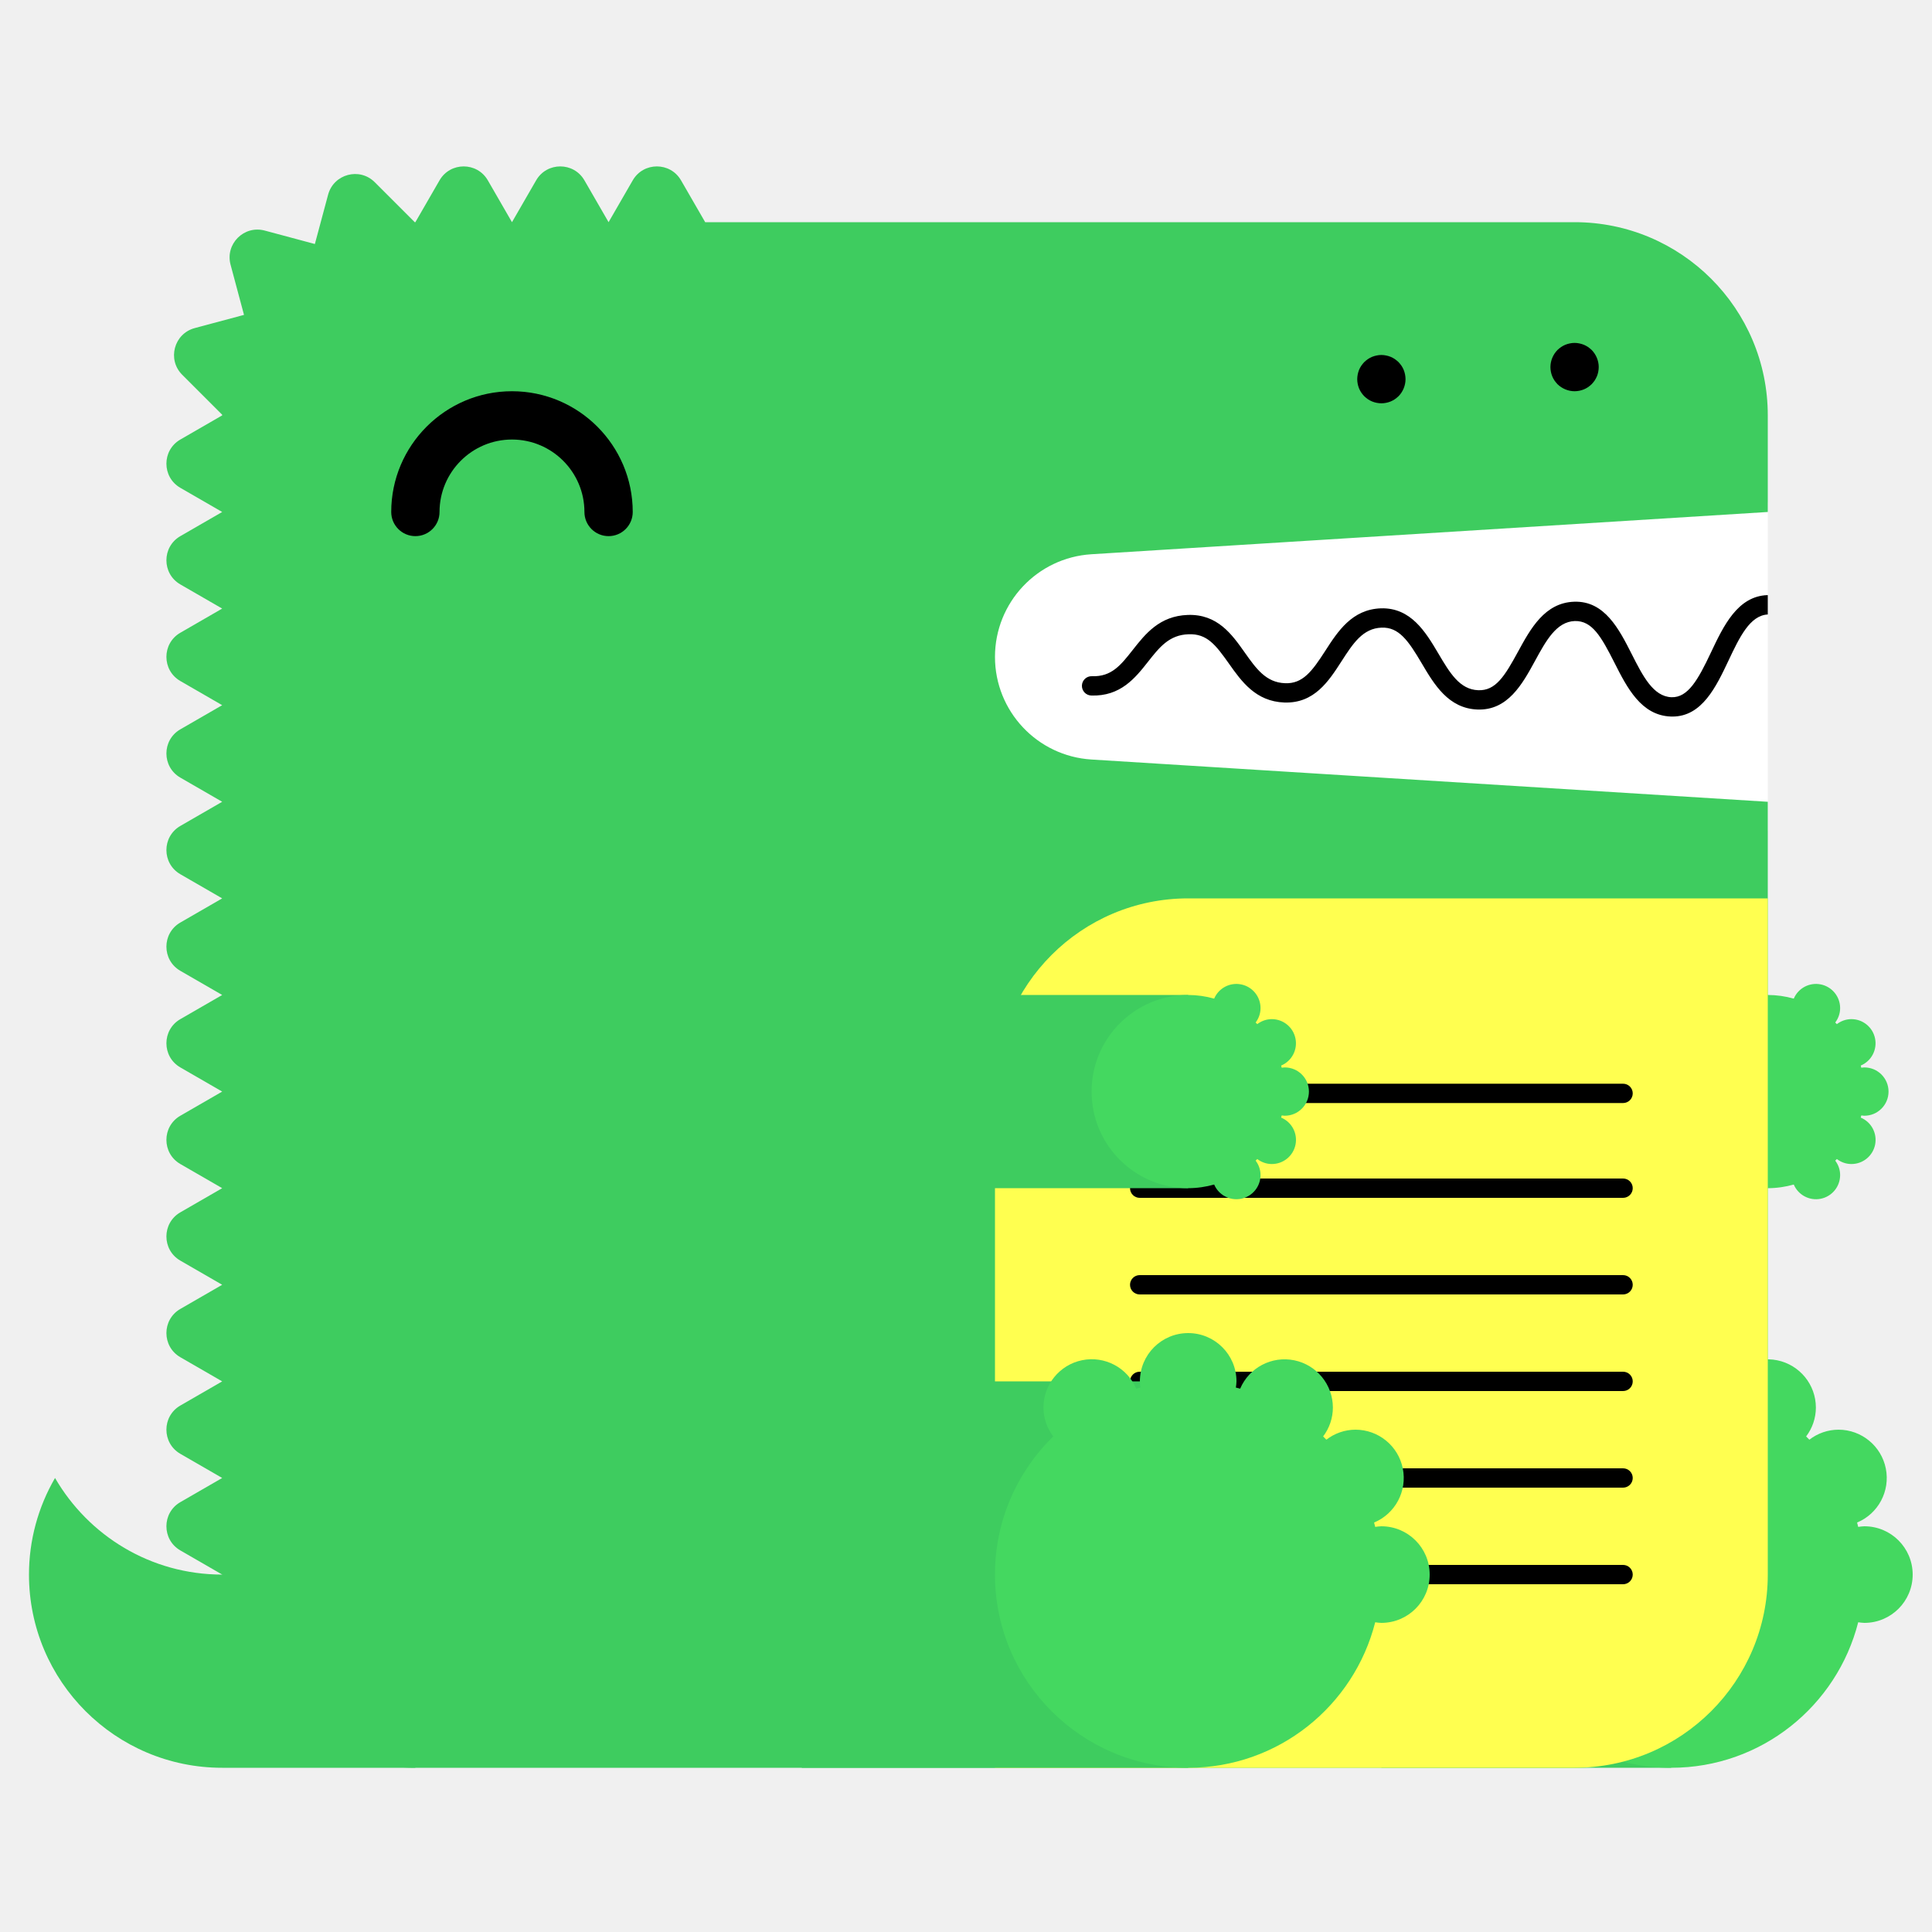
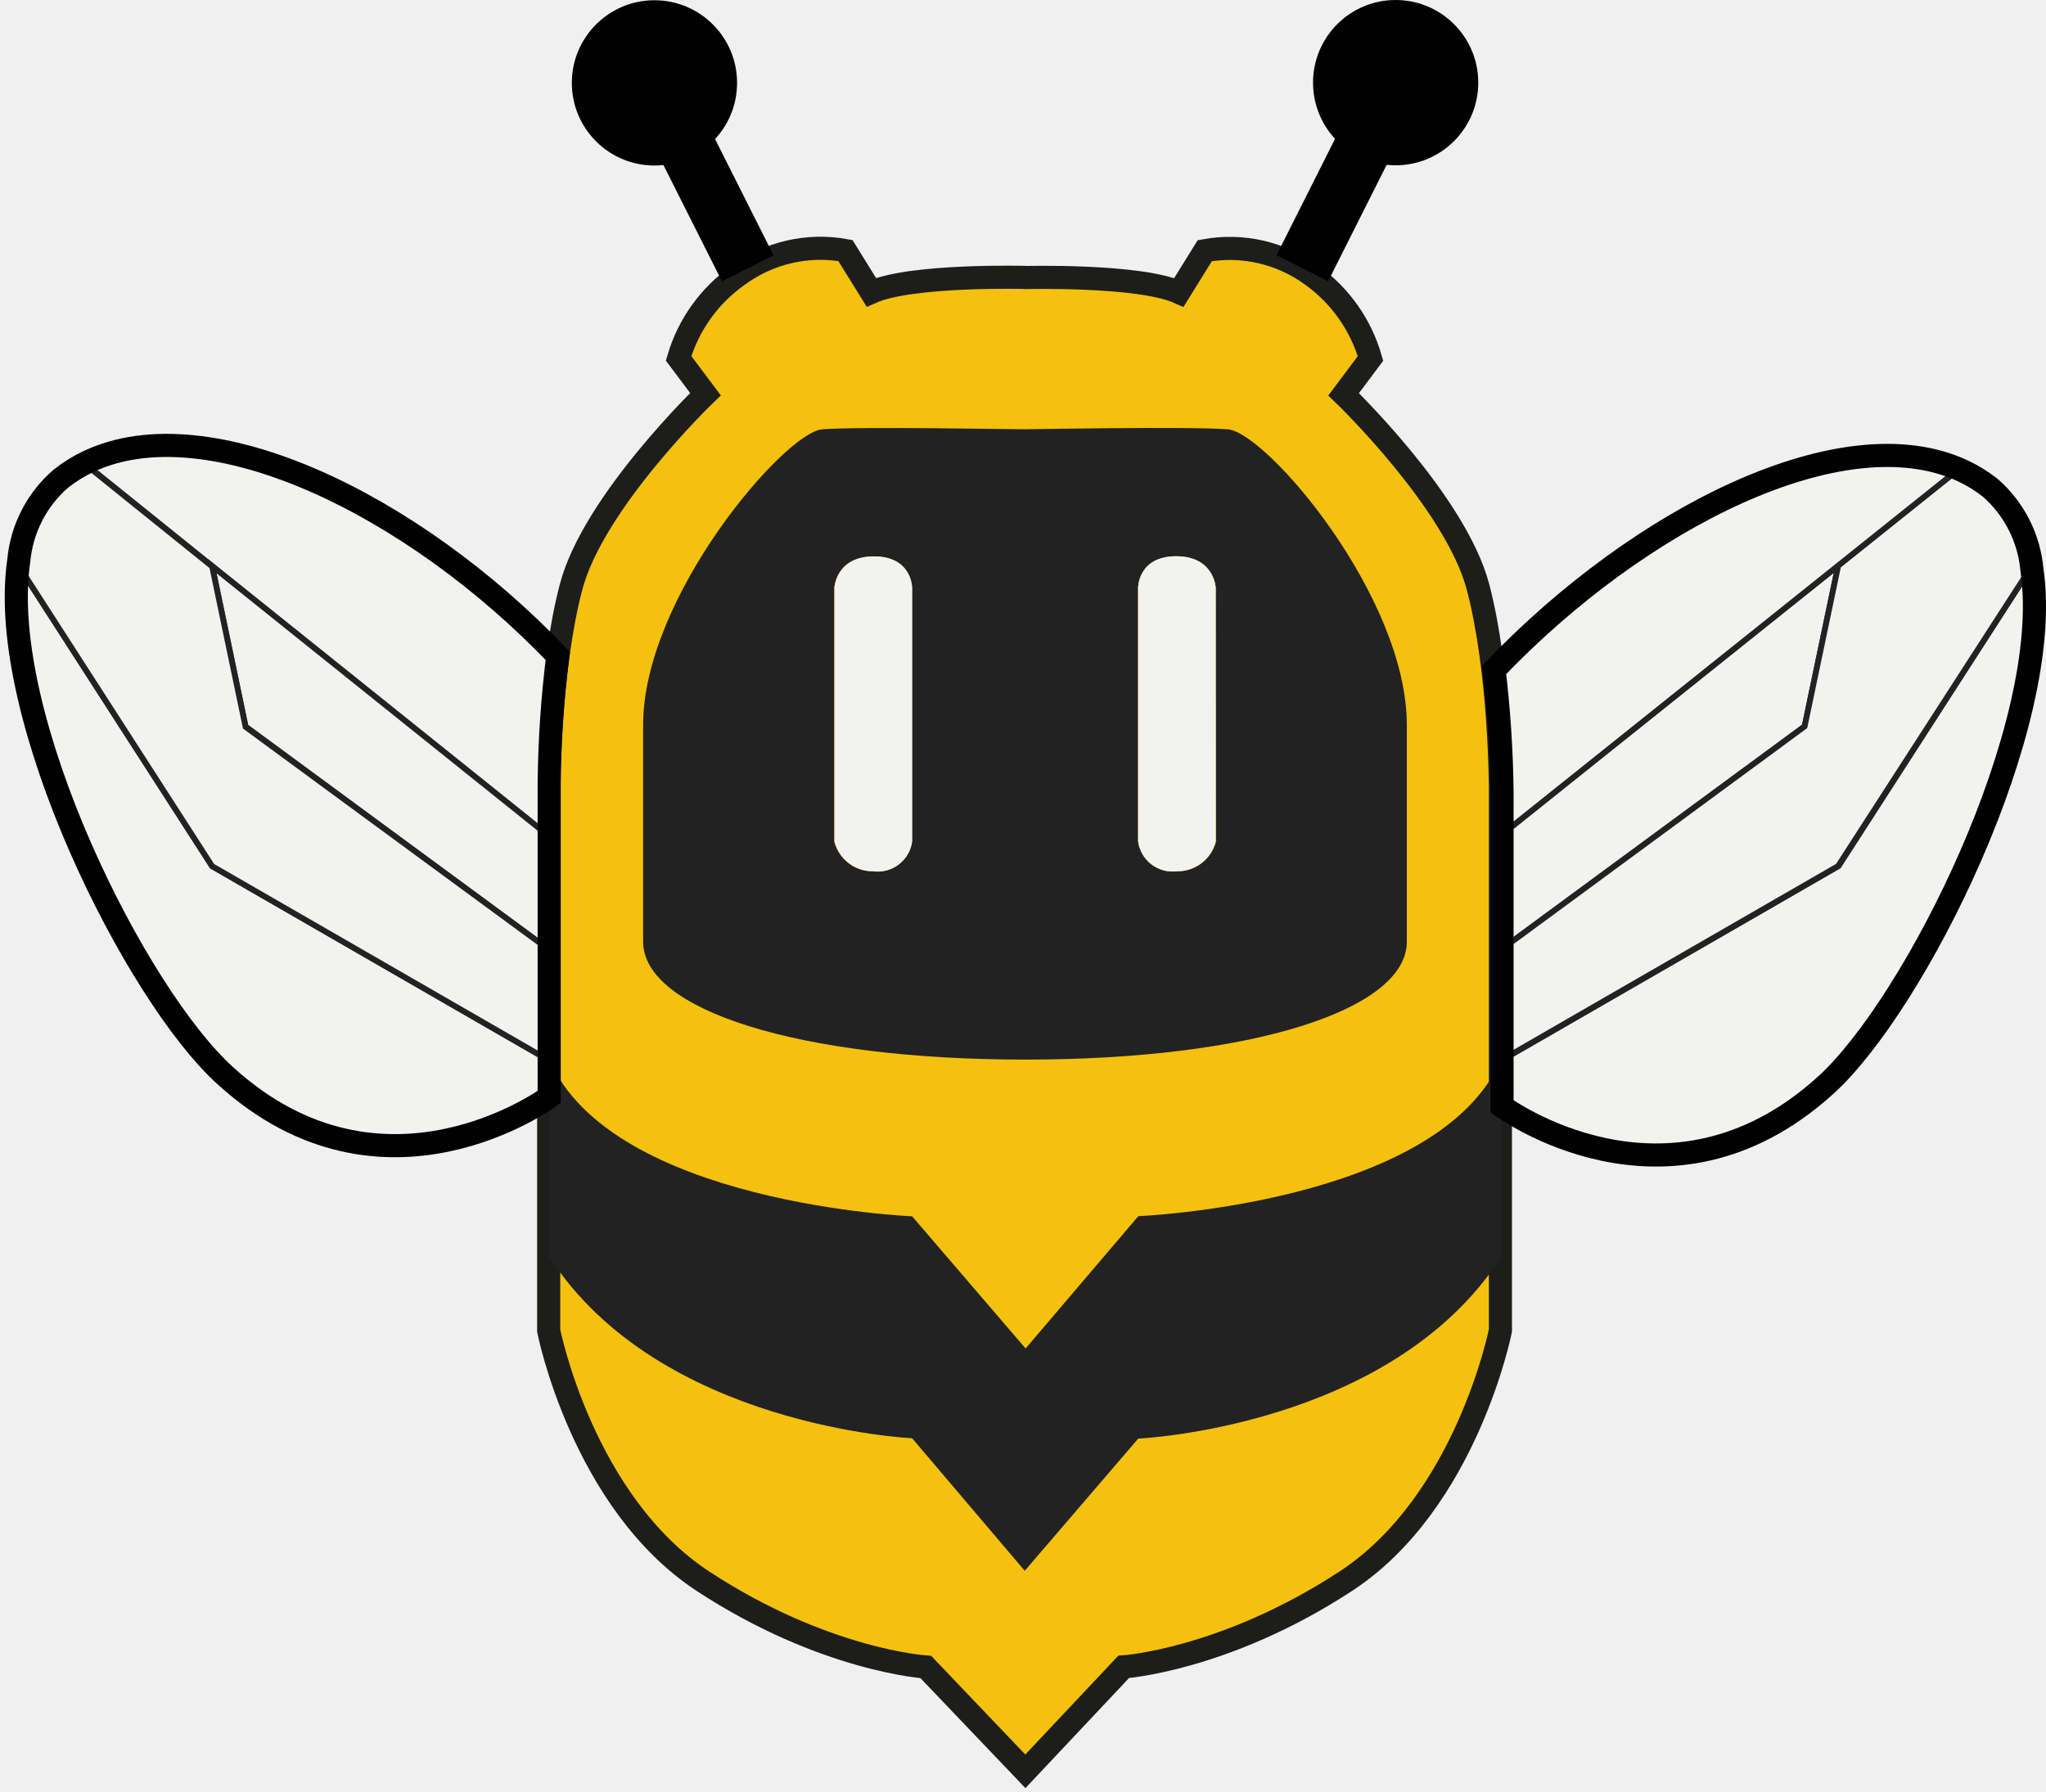
- <svg xmlns="http://www.w3.org/2000/svg" width="200" height="200" viewBox="0 0 200 200">
-   <g fill="none" fill-rule="evenodd">
-     <path fill="#FFF" d="M99 52h84v34H99z" />
-     <path d="M23 163c-7.398 0-13.843-4.027-17.303-10A19.886 19.886 0 0 0 3 163c0 11.046 8.954 20 20 20h20v-20H23z" fill="#3ECC5F" />
-     <path d="M112.98 57.376L183 53V43c0-11.046-8.954-20-20-20H73l-2.5-4.33c-1.112-1.925-3.889-1.925-5 0L63 23l-2.5-4.33c-1.111-1.925-3.889-1.925-5 0L53 23l-2.5-4.33c-1.111-1.925-3.889-1.925-5 0L43 23c-.022 0-.042.003-.065.003l-4.142-4.141c-1.57-1.571-4.252-.853-4.828 1.294l-1.369 5.104-5.192-1.392c-2.148-.575-4.111 1.389-3.535 3.536l1.39 5.193-5.102 1.367c-2.148.576-2.867 3.259-1.296 4.83l4.142 4.142c0 .021-.003.042-.003.064l-4.33 2.5c-1.925 1.111-1.925 3.889 0 5L23 53l-4.33 2.5c-1.925 1.111-1.925 3.889 0 5L23 63l-4.33 2.5c-1.925 1.111-1.925 3.889 0 5L23 73l-4.33 2.5c-1.925 1.111-1.925 3.889 0 5L23 83l-4.33 2.5c-1.925 1.111-1.925 3.889 0 5L23 93l-4.33 2.5c-1.925 1.111-1.925 3.889 0 5L23 103l-4.33 2.5c-1.925 1.111-1.925 3.889 0 5L23 113l-4.33 2.5c-1.925 1.111-1.925 3.889 0 5L23 123l-4.33 2.5c-1.925 1.111-1.925 3.889 0 5L23 133l-4.33 2.5c-1.925 1.111-1.925 3.889 0 5L23 143l-4.33 2.5c-1.925 1.111-1.925 3.889 0 5L23 153l-4.33 2.5c-1.925 1.111-1.925 3.889 0 5L23 163c0 11.046 8.954 20 20 20h120c11.046 0 20-8.954 20-20V83l-70.02-4.376A10.645 10.645 0 0 1 103 68c0-5.621 4.37-10.273 9.98-10.624" fill="#3ECC5F" />
-     <path fill="#3ECC5F" d="M143 183h30v-40h-30z" />
-     <path d="M193 158c-.219 0-.428.037-.639.064-.038-.15-.074-.301-.116-.451A5 5 0 0 0 190.32 148a4.96 4.96 0 0 0-3.016 1.036 26.531 26.531 0 0 0-.335-.336 4.955 4.955 0 0 0 1.011-2.987 5 5 0 0 0-9.599-1.959c-.148-.042-.297-.077-.445-.115.027-.211.064-.42.064-.639a5 5 0 0 0-5-5 5 5 0 0 0-5 5c0 .219.037.428.064.639-.148.038-.297.073-.445.115a4.998 4.998 0 0 0-9.599 1.959c0 1.125.384 2.151 1.011 2.987-3.717 3.632-6.031 8.693-6.031 14.3 0 11.046 8.954 20 20 20 9.339 0 17.16-6.41 19.361-15.064.211.027.42.064.639.064a5 5 0 0 0 5-5 5 5 0 0 0-5-5" fill="#44D860" />
-     <path fill="#3ECC5F" d="M153 123h30v-20h-30z" />
-     <path d="M193 115.5a2.5 2.5 0 1 0 0-5c-.109 0-.214.019-.319.032-.02-.075-.037-.15-.058-.225a2.501 2.501 0 0 0-.963-4.807c-.569 0-1.088.197-1.508.518a6.653 6.653 0 0 0-.168-.168c.314-.417.506-.931.506-1.494a2.5 2.5 0 0 0-4.8-.979A9.987 9.987 0 0 0 183 103c-5.522 0-10 4.478-10 10s4.478 10 10 10c.934 0 1.833-.138 2.69-.377a2.5 2.5 0 0 0 4.8-.979c0-.563-.192-1.077-.506-1.494.057-.055.113-.111.168-.168.42.321.939.518 1.508.518a2.5 2.5 0 0 0 .963-4.807c.021-.074.038-.15.058-.225.105.013.21.032.319.032" fill="#44D860" />
-     <path d="M63 55.5a2.5 2.5 0 0 1-2.5-2.5c0-4.136-3.364-7.5-7.5-7.5s-7.5 3.364-7.5 7.5a2.5 2.5 0 1 1-5 0c0-6.893 5.607-12.5 12.5-12.5S65.5 46.107 65.5 53a2.5 2.5 0 0 1-2.5 2.5" fill="#000" />
-     <path d="M103 183h60c11.046 0 20-8.954 20-20V93h-60c-11.046 0-20 8.954-20 20v70z" fill="#FFFF50" />
-     <path d="M168.02 124h-50.04a1 1 0 1 1 0-2h50.04a1 1 0 1 1 0 2m0 20h-50.04a1 1 0 1 1 0-2h50.04a1 1 0 1 1 0 2m0 20h-50.04a1 1 0 1 1 0-2h50.04a1 1 0 1 1 0 2m0-49.814h-50.04a1 1 0 1 1 0-2h50.04a1 1 0 1 1 0 2m0 19.814h-50.04a1 1 0 1 1 0-2h50.04a1 1 0 1 1 0 2m0 20h-50.04a1 1 0 1 1 0-2h50.04a1 1 0 1 1 0 2M183 61.611c-.012 0-.022-.006-.034-.005-3.09.105-4.552 3.196-5.842 5.923-1.346 2.85-2.387 4.703-4.093 4.647-1.889-.068-2.969-2.202-4.113-4.46-1.314-2.594-2.814-5.536-5.963-5.426-3.046.104-4.513 2.794-5.807 5.167-1.377 2.528-2.314 4.065-4.121 3.994-1.927-.07-2.951-1.805-4.136-3.813-1.321-2.236-2.848-4.75-5.936-4.664-2.994.103-4.465 2.385-5.763 4.4-1.373 2.13-2.335 3.428-4.165 3.351-1.973-.07-2.992-1.51-4.171-3.177-1.324-1.873-2.816-3.993-5.895-3.89-2.928.1-4.399 1.97-5.696 3.618-1.232 1.564-2.194 2.802-4.229 2.724a1 1 0 0 0-.072 2c3.017.101 4.545-1.8 5.872-3.487 1.177-1.496 2.193-2.787 4.193-2.855 1.926-.082 2.829 1.115 4.195 3.045 1.297 1.834 2.769 3.914 5.731 4.021 3.103.104 4.596-2.215 5.918-4.267 1.182-1.834 2.202-3.417 4.15-3.484 1.793-.067 2.769 1.35 4.145 3.681 1.297 2.197 2.766 4.686 5.787 4.796 3.125.108 4.634-2.62 5.949-5.035 1.139-2.088 2.214-4.06 4.119-4.126 1.793-.042 2.728 1.595 4.111 4.33 1.292 2.553 2.757 5.445 5.825 5.556l.169.003c3.064 0 4.518-3.075 5.805-5.794 1.139-2.41 2.217-4.68 4.067-4.773v-2z" fill="#000" />
-     <path fill="#3ECC5F" d="M83 183h40v-40H83z" />
-     <path d="M143 158c-.219 0-.428.037-.639.064-.038-.15-.074-.301-.116-.451A5 5 0 0 0 140.32 148a4.96 4.96 0 0 0-3.016 1.036 26.531 26.531 0 0 0-.335-.336 4.955 4.955 0 0 0 1.011-2.987 5 5 0 0 0-9.599-1.959c-.148-.042-.297-.077-.445-.115.027-.211.064-.42.064-.639a5 5 0 0 0-5-5 5 5 0 0 0-5 5c0 .219.037.428.064.639-.148.038-.297.073-.445.115a4.998 4.998 0 0 0-9.599 1.959c0 1.125.384 2.151 1.011 2.987-3.717 3.632-6.031 8.693-6.031 14.3 0 11.046 8.954 20 20 20 9.339 0 17.16-6.41 19.361-15.064.211.027.42.064.639.064a5 5 0 0 0 5-5 5 5 0 0 0-5-5" fill="#44D860" />
-     <path fill="#3ECC5F" d="M83 123h40v-20H83z" />
-     <path d="M133 115.5a2.5 2.5 0 1 0 0-5c-.109 0-.214.019-.319.032-.02-.075-.037-.15-.058-.225a2.501 2.501 0 0 0-.963-4.807c-.569 0-1.088.197-1.508.518a6.653 6.653 0 0 0-.168-.168c.314-.417.506-.931.506-1.494a2.5 2.5 0 0 0-4.8-.979A9.987 9.987 0 0 0 123 103c-5.522 0-10 4.478-10 10s4.478 10 10 10c.934 0 1.833-.138 2.69-.377a2.5 2.5 0 0 0 4.8-.979c0-.563-.192-1.077-.506-1.494.057-.055.113-.111.168-.168.42.321.939.518 1.508.518a2.5 2.5 0 0 0 .963-4.807c.021-.074.038-.15.058-.225.105.013.21.032.319.032" fill="#44D860" />
-     <path d="M143 41.75c-.16 0-.33-.02-.49-.05a2.52 2.52 0 0 1-.47-.14c-.15-.06-.29-.14-.431-.23-.13-.09-.259-.2-.38-.31-.109-.12-.219-.24-.309-.38s-.17-.28-.231-.43a2.619 2.619 0 0 1-.189-.96c0-.16.02-.33.05-.49.03-.16.08-.31.139-.47.061-.15.141-.29.231-.43.09-.13.2-.26.309-.38.121-.11.25-.22.38-.31.141-.09.281-.17.431-.23.149-.06.31-.11.47-.14.32-.07.65-.07.98 0 .159.03.32.08.47.14.149.06.29.14.43.23.13.09.259.2.38.31.11.12.22.25.31.38.09.14.17.28.23.43.06.16.11.31.14.47.029.16.05.33.05.49 0 .66-.271 1.31-.73 1.77-.121.11-.25.22-.38.31-.14.09-.281.17-.43.23a2.565 2.565 0 0 1-.96.19m20-1.25c-.66 0-1.3-.27-1.771-.73a3.802 3.802 0 0 1-.309-.38c-.09-.14-.17-.28-.231-.43a2.619 2.619 0 0 1-.189-.96c0-.66.27-1.3.729-1.77.121-.11.25-.22.38-.31.141-.09.281-.17.431-.23.149-.06.31-.11.47-.14.32-.07.66-.07.98 0 .159.03.32.08.47.14.149.06.29.14.43.23.13.09.259.2.38.31.459.47.73 1.11.73 1.77 0 .16-.021.33-.05.49-.03.16-.08.32-.14.47-.07.15-.14.29-.23.43-.09.13-.2.26-.31.38-.121.11-.25.22-.38.31-.14.09-.281.17-.43.23a2.565 2.565 0 0 1-.96.19" fill="#000" />
-   </g>
+ <svg xmlns="http://www.w3.org/2000/svg" width="177" height="155" viewBox="0 0 177 155" fill="none">
+   <path d="M88.596 24.016C88.596 24.016 98.499 23.747 101.987 25.298L104.226 21.69C105.841 21.394 107.499 21.433 109.099 21.803C110.698 22.173 112.205 22.868 113.526 23.844C115.962 25.601 117.736 28.128 118.563 31.016L116.238 34.118C116.238 34.118 125.926 43.423 127.863 50.789C129.801 58.156 129.801 68.236 129.801 68.236V115.127C129.801 115.127 126.862 129.989 116.421 136.816C105.98 143.644 97.208 144.226 97.208 144.226L88.704 153.262L80.093 144.237C80.093 144.237 71.309 143.687 60.847 136.838C50.384 129.989 47.467 115.137 47.467 115.137V68.225C47.467 68.225 47.467 58.145 49.405 50.779C51.342 43.412 61.03 34.107 61.03 34.107L58.705 31.006C59.557 28.103 61.367 25.575 63.839 23.833C65.16 22.857 66.667 22.163 68.266 21.792C69.866 21.422 71.524 21.383 73.139 21.679L75.378 25.287C78.866 23.736 88.769 24.005 88.769 24.005" fill="#F3C10E" />
+   <path d="M88.596 24.016C88.596 24.016 98.499 23.747 101.987 25.298L104.226 21.69C105.841 21.394 107.499 21.433 109.099 21.803C110.698 22.173 112.205 22.868 113.526 23.844C115.962 25.601 117.736 28.128 118.563 31.016L116.238 34.118C116.238 34.118 125.926 43.423 127.863 50.789C129.801 58.156 129.801 68.236 129.801 68.236V115.127C129.801 115.127 126.862 129.989 116.421 136.816C105.98 143.644 97.208 144.226 97.208 144.226L88.704 153.262L80.093 144.237C80.093 144.237 71.309 143.687 60.847 136.838C50.384 129.989 47.467 115.137 47.467 115.137V68.225C47.467 68.225 47.467 58.145 49.405 50.779C51.342 43.412 61.03 34.107 61.03 34.107L58.705 31.006C59.557 28.103 61.367 25.575 63.839 23.833C65.16 22.857 66.667 22.163 68.266 21.792C69.866 21.422 71.524 21.383 73.139 21.679L75.378 25.287C78.866 23.736 88.769 24.005 88.769 24.005" stroke="#1D1D1B" stroke-width="2" stroke-miterlimit="10" />
+   <path d="M64.69 23.219L56.617 7.173" stroke="black" stroke-width="5" stroke-miterlimit="10" />
+   <path d="M56.617 14.323C60.564 14.323 63.764 11.122 63.764 7.172C63.764 3.223 60.564 0.021 56.617 0.021C52.669 0.021 49.469 3.223 49.469 7.172C49.469 11.122 52.669 14.323 56.617 14.323Z" fill="black" />
+   <path d="M47.51 91.757V95.365C47.51 95.365 33.173 105.962 19.524 93.555C11.774 86.576 -0.357 62.464 1.624 48.969L18.351 74.945L47.51 91.757Z" fill="#F2F2F0" stroke="#222222" stroke-width="0.5" stroke-miterlimit="10" />
+   <path d="M48.199 57.617C47.777 61.138 47.547 64.679 47.51 68.225V72.361L18.351 48.98L7.651 40.364C18.006 35.539 35.659 44.478 48.199 57.617Z" fill="#F2F2F0" stroke="#222222" stroke-width="0.5" stroke-miterlimit="10" />
+   <path d="M47.51 72.361V82.183L21.246 62.862L18.351 48.98L47.51 72.361Z" fill="#F2F2F0" stroke="#222222" stroke-width="0.5" stroke-miterlimit="10" />
+   <path d="M47.51 82.183V91.757L18.351 74.945L1.624 48.969C1.873 46.216 3.181 43.668 5.273 41.861C6.006 41.283 6.805 40.791 7.651 40.397L18.351 49.012L21.246 62.894L47.51 82.183Z" fill="#F2F2F0" stroke="#222222" stroke-width="0.5" stroke-miterlimit="10" />
+   <path d="M159.025 48.937L156.119 62.851L129.855 82.172V72.264L159.025 48.937Z" fill="#F2F2F0" stroke="#222222" stroke-width="0.5" stroke-miterlimit="10" />
+   <path d="M157.884 93.544C144.192 105.951 129.898 95.354 129.898 95.354V91.746L159.057 74.934L175.785 48.958C177.722 62.463 165.591 86.566 157.884 93.544Z" fill="#F2F2F0" stroke="#222222" stroke-width="0.5" stroke-miterlimit="10" />
+   <path d="M175.785 48.958L159.014 74.935L129.855 91.746V82.172L156.119 62.851L159.025 48.937L169.714 40.386C170.56 40.782 171.358 41.273 172.093 41.85C174.2 43.65 175.524 46.199 175.785 48.958Z" fill="#F2F2F0" stroke="#222222" stroke-width="0.5" stroke-miterlimit="10" />
+   <path d="M169.714 40.386L159.025 48.937L129.855 72.264V68.214C129.818 64.614 129.581 61.019 129.144 57.445C141.674 44.414 159.391 35.539 169.714 40.386Z" fill="#F2F2F0" stroke="#222222" stroke-width="0.5" stroke-miterlimit="10" />
+   <path d="M112.665 23.208L120.738 7.151" stroke="black" stroke-width="5" stroke-miterlimit="10" />
+   <path d="M120.738 14.302C124.685 14.302 127.885 11.1 127.885 7.151C127.885 3.202 124.685 0 120.738 0C116.79 0 113.59 3.202 113.59 7.151C113.59 11.1 116.79 14.302 120.738 14.302Z" fill="black" />
+   <path d="M129.855 91.67V108.772C120.361 123.505 98.467 124.474 98.467 124.474L88.65 135.912L78.909 124.442C78.909 124.442 57.015 123.473 47.521 108.74V91.681C52.935 104.185 78.909 105.24 78.909 105.24L88.725 116.677L98.478 105.229C98.478 105.229 124.43 104.163 129.855 91.67Z" fill="#222222" />
+   <path d="M106.206 37.144C102.848 36.886 88.639 37.144 88.639 37.144C87.563 37.144 74.367 36.897 71.137 37.144C67.908 37.392 55.637 51.618 55.637 62.733V81.472C55.637 87.384 69.071 91.681 88.704 91.681C108.305 91.681 121.706 87.373 121.706 81.472V62.733C121.706 51.618 109.565 37.403 106.206 37.144ZM78.909 72.824C78.797 73.61 78.379 74.321 77.746 74.801C77.113 75.281 76.316 75.491 75.529 75.387C74.76 75.396 74.011 75.146 73.402 74.677C72.793 74.208 72.359 73.548 72.171 72.802V50.854C72.171 50.854 72.3 48.14 75.594 48.14C78.887 48.14 78.909 50.854 78.909 50.854V72.824ZM105.195 72.824C105.001 73.569 104.562 74.227 103.949 74.692C103.336 75.157 102.584 75.402 101.815 75.387C101.028 75.485 100.234 75.268 99.605 74.785C98.976 74.301 98.564 73.588 98.456 72.802V50.843C98.456 50.843 98.456 48.129 101.75 48.129C105.044 48.129 105.173 50.843 105.173 50.843L105.195 72.824Z" fill="#222222" />
+   <path d="M78.909 50.854C78.909 50.854 78.909 48.14 75.615 48.14C72.321 48.14 72.192 50.854 72.192 50.854V72.824C72.384 73.562 72.816 74.214 73.421 74.679C74.025 75.143 74.767 75.392 75.529 75.387C76.316 75.491 77.113 75.281 77.746 74.801C78.379 74.321 78.797 73.61 78.909 72.824V50.854Z" fill="#F2F2F0" />
+   <path d="M98.456 50.843C98.456 50.843 98.456 48.129 101.75 48.129C105.044 48.129 105.173 50.843 105.173 50.843V72.813C104.982 73.556 104.548 74.214 103.939 74.681C103.33 75.148 102.582 75.397 101.815 75.387C101.028 75.485 100.234 75.269 99.605 74.785C98.976 74.301 98.564 73.588 98.456 72.802V50.843Z" fill="#F2F2F0" />
+   <path d="M48.253 56.755C47.796 60.411 47.548 64.089 47.51 67.773V94.912C47.51 94.912 33.173 105.509 19.524 93.103C11.774 86.156 -0.357 61.968 1.624 48.517C1.873 45.764 3.181 43.215 5.273 41.409C6.009 40.831 6.806 40.336 7.651 39.934C18.017 35.033 35.713 43.617 48.253 56.755Z" stroke="black" stroke-width="2" stroke-miterlimit="10" />
+   <path d="M157.927 93.91C144.235 106.317 129.941 95.72 129.941 95.72V68.581C129.905 65.035 129.675 61.493 129.252 57.972C141.792 44.834 159.445 35.895 169.8 40.741C170.647 41.136 171.445 41.627 172.179 42.206C174.256 44.022 175.549 46.574 175.785 49.325C177.765 62.776 165.634 86.932 157.927 93.91Z" stroke="black" stroke-width="2" stroke-miterlimit="10" />
</svg>
